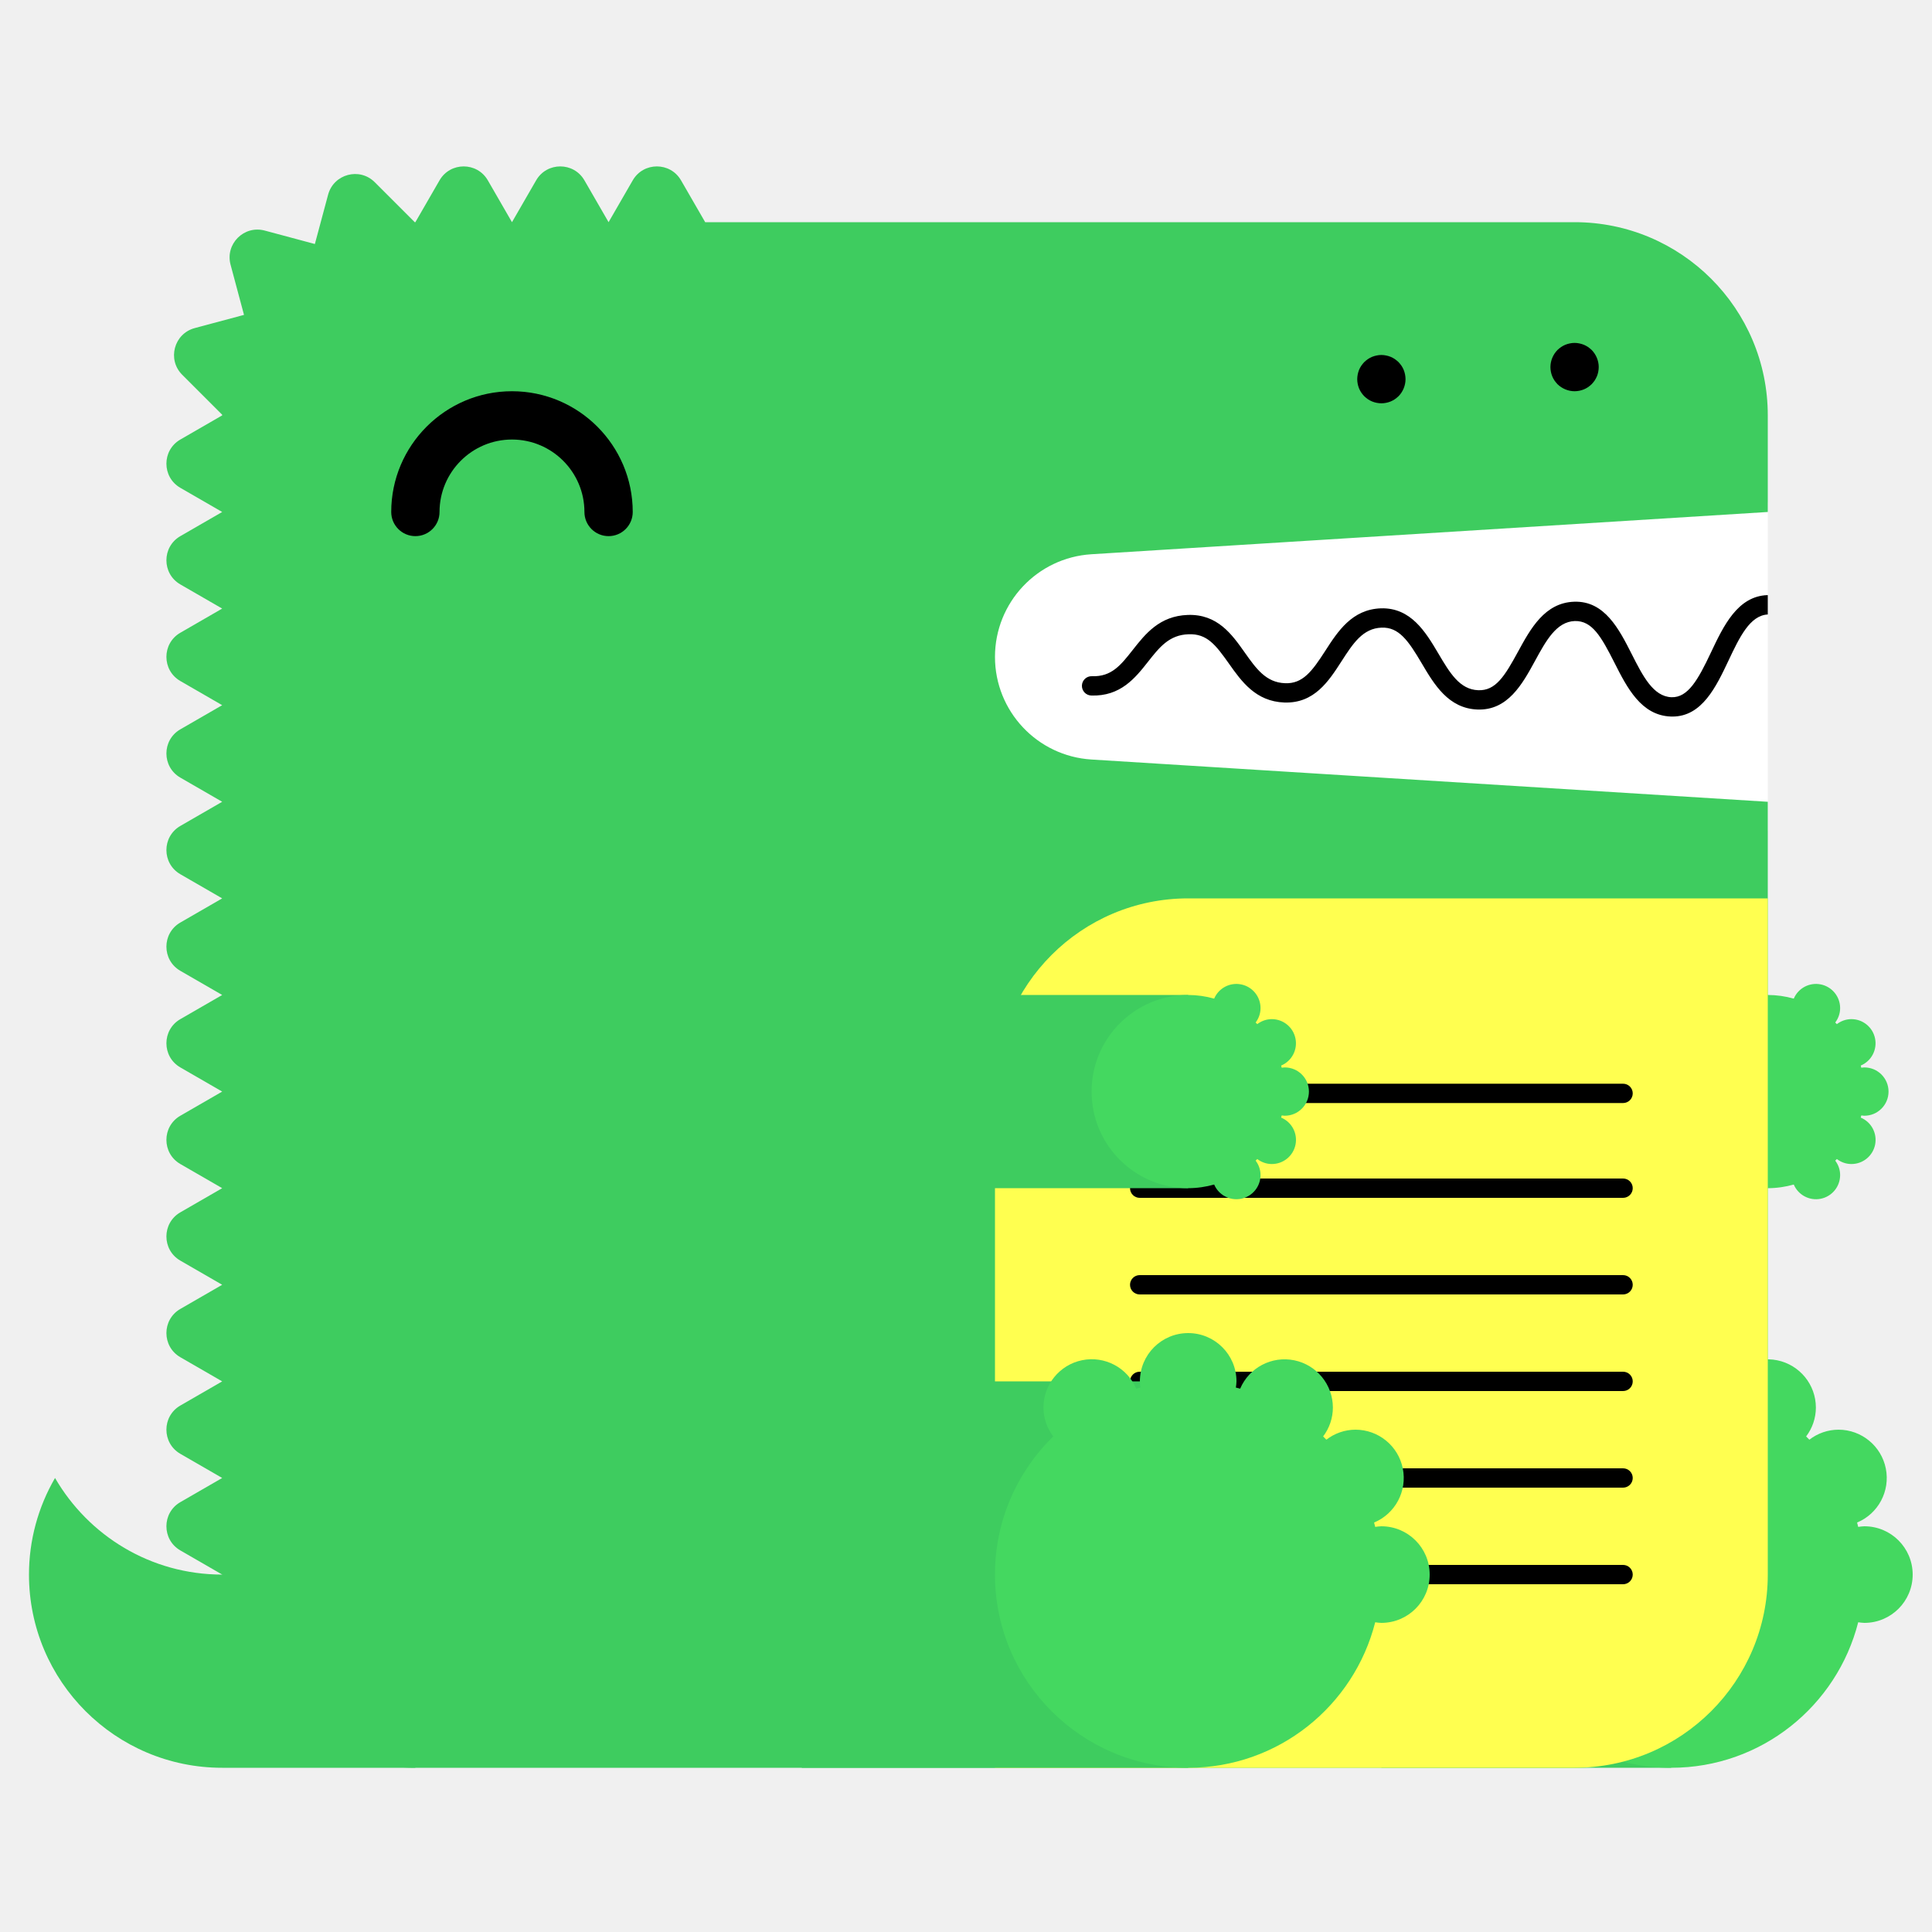
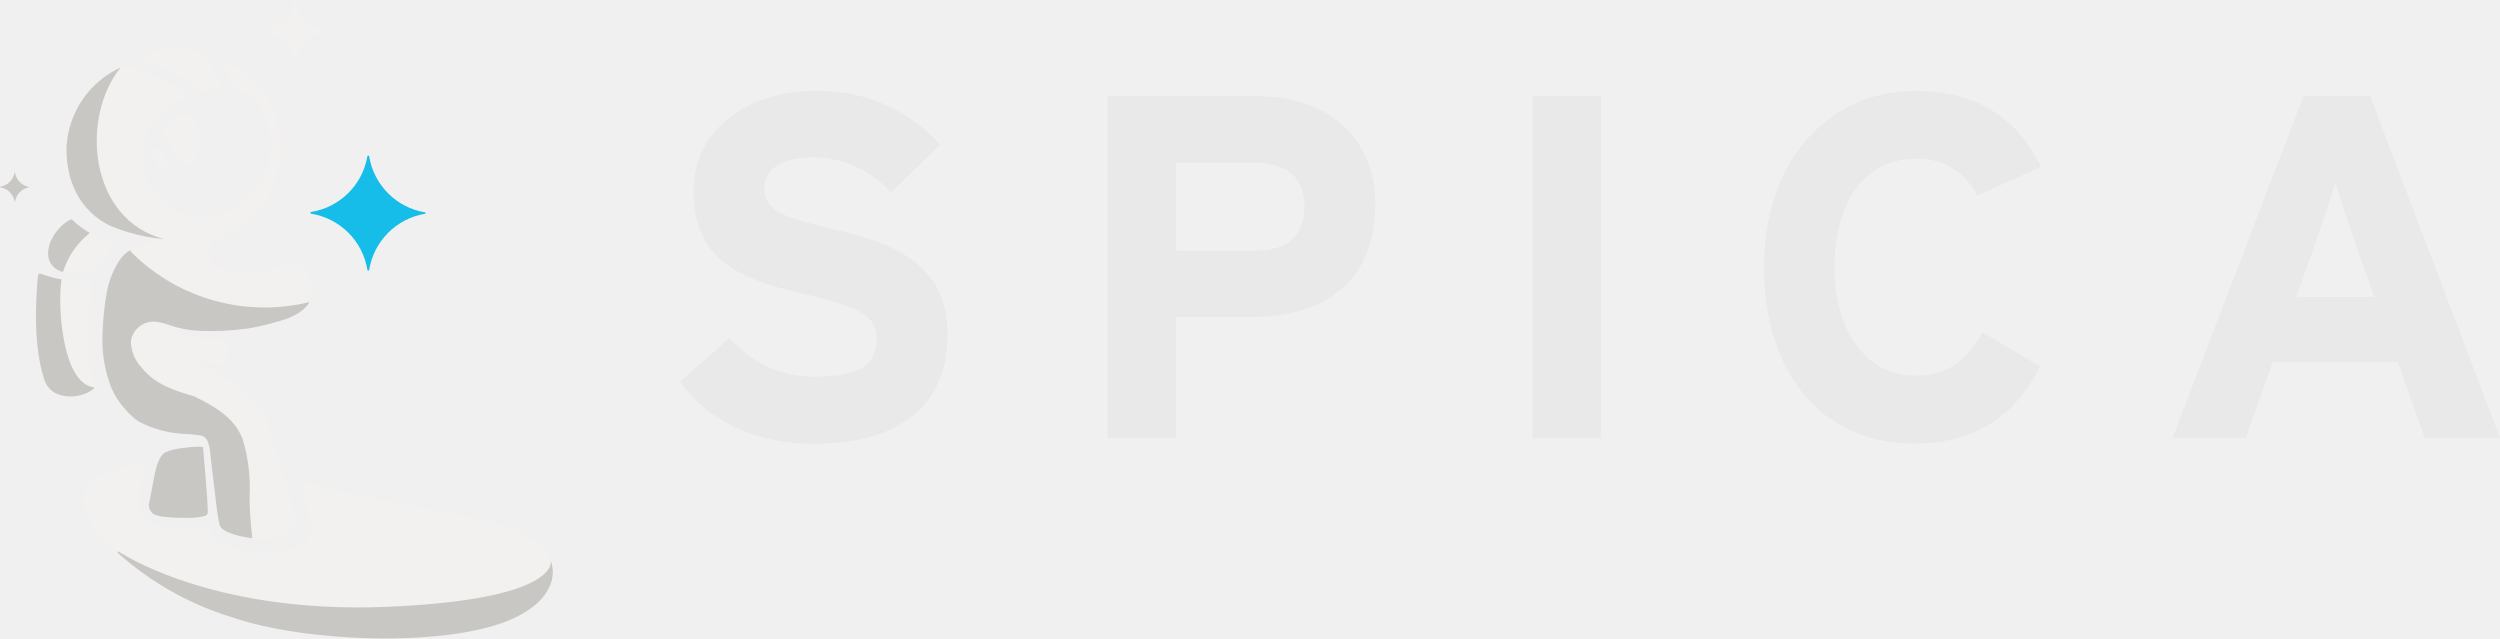
- <svg xmlns="http://www.w3.org/2000/svg" width="200" height="200" viewBox="0 0 200 200">
-   <g fill="none" fill-rule="evenodd">
-     <path fill="#FFF" d="M99 52h84v34H99z" />
-     <path d="M23 163c-7.398 0-13.843-4.027-17.303-10A19.886 19.886 0 0 0 3 163c0 11.046 8.954 20 20 20h20v-20H23z" fill="#3ECC5F" />
-     <path d="M112.98 57.376L183 53V43c0-11.046-8.954-20-20-20H73l-2.5-4.33c-1.112-1.925-3.889-1.925-5 0L63 23l-2.5-4.33c-1.111-1.925-3.889-1.925-5 0L53 23l-2.5-4.33c-1.111-1.925-3.889-1.925-5 0L43 23c-.022 0-.042.003-.065.003l-4.142-4.141c-1.57-1.571-4.252-.853-4.828 1.294l-1.369 5.104-5.192-1.392c-2.148-.575-4.111 1.389-3.535 3.536l1.39 5.193-5.102 1.367c-2.148.576-2.867 3.259-1.296 4.83l4.142 4.142c0 .021-.003.042-.003.064l-4.33 2.5c-1.925 1.111-1.925 3.889 0 5L23 53l-4.33 2.5c-1.925 1.111-1.925 3.889 0 5L23 63l-4.33 2.5c-1.925 1.111-1.925 3.889 0 5L23 73l-4.33 2.5c-1.925 1.111-1.925 3.889 0 5L23 83l-4.33 2.5c-1.925 1.111-1.925 3.889 0 5L23 93l-4.33 2.5c-1.925 1.111-1.925 3.889 0 5L23 103l-4.33 2.5c-1.925 1.111-1.925 3.889 0 5L23 113l-4.33 2.5c-1.925 1.111-1.925 3.889 0 5L23 123l-4.33 2.5c-1.925 1.111-1.925 3.889 0 5L23 133l-4.33 2.5c-1.925 1.111-1.925 3.889 0 5L23 143l-4.33 2.5c-1.925 1.111-1.925 3.889 0 5L23 153l-4.33 2.5c-1.925 1.111-1.925 3.889 0 5L23 163c0 11.046 8.954 20 20 20h120c11.046 0 20-8.954 20-20V83l-70.02-4.376A10.645 10.645 0 0 1 103 68c0-5.621 4.37-10.273 9.98-10.624" fill="#3ECC5F" />
-     <path fill="#3ECC5F" d="M143 183h30v-40h-30z" />
-     <path d="M193 158c-.219 0-.428.037-.639.064-.038-.15-.074-.301-.116-.451A5 5 0 0 0 190.32 148a4.96 4.96 0 0 0-3.016 1.036 26.531 26.531 0 0 0-.335-.336 4.955 4.955 0 0 0 1.011-2.987 5 5 0 0 0-9.599-1.959c-.148-.042-.297-.077-.445-.115.027-.211.064-.42.064-.639a5 5 0 0 0-5-5 5 5 0 0 0-5 5c0 .219.037.428.064.639-.148.038-.297.073-.445.115a4.998 4.998 0 0 0-9.599 1.959c0 1.125.384 2.151 1.011 2.987-3.717 3.632-6.031 8.693-6.031 14.3 0 11.046 8.954 20 20 20 9.339 0 17.16-6.41 19.361-15.064.211.027.42.064.639.064a5 5 0 0 0 5-5 5 5 0 0 0-5-5" fill="#44D860" />
-     <path fill="#3ECC5F" d="M153 123h30v-20h-30z" />
-     <path d="M193 115.5a2.5 2.5 0 1 0 0-5c-.109 0-.214.019-.319.032-.02-.075-.037-.15-.058-.225a2.501 2.501 0 0 0-.963-4.807c-.569 0-1.088.197-1.508.518a6.653 6.653 0 0 0-.168-.168c.314-.417.506-.931.506-1.494a2.5 2.5 0 0 0-4.8-.979A9.987 9.987 0 0 0 183 103c-5.522 0-10 4.478-10 10s4.478 10 10 10c.934 0 1.833-.138 2.69-.377a2.5 2.5 0 0 0 4.8-.979c0-.563-.192-1.077-.506-1.494.057-.055.113-.111.168-.168.42.321.939.518 1.508.518a2.5 2.5 0 0 0 .963-4.807c.021-.074.038-.15.058-.225.105.013.21.032.319.032" fill="#44D860" />
-     <path d="M63 55.5a2.5 2.5 0 0 1-2.5-2.5c0-4.136-3.364-7.5-7.5-7.5s-7.5 3.364-7.5 7.5a2.5 2.5 0 1 1-5 0c0-6.893 5.607-12.5 12.5-12.5S65.5 46.107 65.5 53a2.5 2.5 0 0 1-2.5 2.5" fill="#000" />
-     <path d="M103 183h60c11.046 0 20-8.954 20-20V93h-60c-11.046 0-20 8.954-20 20v70z" fill="#FFFF50" />
-     <path d="M168.02 124h-50.04a1 1 0 1 1 0-2h50.04a1 1 0 1 1 0 2m0 20h-50.04a1 1 0 1 1 0-2h50.04a1 1 0 1 1 0 2m0 20h-50.04a1 1 0 1 1 0-2h50.04a1 1 0 1 1 0 2m0-49.814h-50.04a1 1 0 1 1 0-2h50.04a1 1 0 1 1 0 2m0 19.814h-50.04a1 1 0 1 1 0-2h50.04a1 1 0 1 1 0 2m0 20h-50.04a1 1 0 1 1 0-2h50.04a1 1 0 1 1 0 2M183 61.611c-.012 0-.022-.006-.034-.005-3.09.105-4.552 3.196-5.842 5.923-1.346 2.85-2.387 4.703-4.093 4.647-1.889-.068-2.969-2.202-4.113-4.46-1.314-2.594-2.814-5.536-5.963-5.426-3.046.104-4.513 2.794-5.807 5.167-1.377 2.528-2.314 4.065-4.121 3.994-1.927-.07-2.951-1.805-4.136-3.813-1.321-2.236-2.848-4.75-5.936-4.664-2.994.103-4.465 2.385-5.763 4.4-1.373 2.13-2.335 3.428-4.165 3.351-1.973-.07-2.992-1.51-4.171-3.177-1.324-1.873-2.816-3.993-5.895-3.89-2.928.1-4.399 1.97-5.696 3.618-1.232 1.564-2.194 2.802-4.229 2.724a1 1 0 0 0-.072 2c3.017.101 4.545-1.8 5.872-3.487 1.177-1.496 2.193-2.787 4.193-2.855 1.926-.082 2.829 1.115 4.195 3.045 1.297 1.834 2.769 3.914 5.731 4.021 3.103.104 4.596-2.215 5.918-4.267 1.182-1.834 2.202-3.417 4.15-3.484 1.793-.067 2.769 1.35 4.145 3.681 1.297 2.197 2.766 4.686 5.787 4.796 3.125.108 4.634-2.62 5.949-5.035 1.139-2.088 2.214-4.06 4.119-4.126 1.793-.042 2.728 1.595 4.111 4.33 1.292 2.553 2.757 5.445 5.825 5.556l.169.003c3.064 0 4.518-3.075 5.805-5.794 1.139-2.41 2.217-4.68 4.067-4.773v-2z" fill="#000" />
-     <path fill="#3ECC5F" d="M83 183h40v-40H83z" />
-     <path d="M143 158c-.219 0-.428.037-.639.064-.038-.15-.074-.301-.116-.451A5 5 0 0 0 140.32 148a4.96 4.96 0 0 0-3.016 1.036 26.531 26.531 0 0 0-.335-.336 4.955 4.955 0 0 0 1.011-2.987 5 5 0 0 0-9.599-1.959c-.148-.042-.297-.077-.445-.115.027-.211.064-.42.064-.639a5 5 0 0 0-5-5 5 5 0 0 0-5 5c0 .219.037.428.064.639-.148.038-.297.073-.445.115a4.998 4.998 0 0 0-9.599 1.959c0 1.125.384 2.151 1.011 2.987-3.717 3.632-6.031 8.693-6.031 14.3 0 11.046 8.954 20 20 20 9.339 0 17.16-6.41 19.361-15.064.211.027.42.064.639.064a5 5 0 0 0 5-5 5 5 0 0 0-5-5" fill="#44D860" />
-     <path fill="#3ECC5F" d="M83 123h40v-20H83z" />
-     <path d="M133 115.5a2.5 2.5 0 1 0 0-5c-.109 0-.214.019-.319.032-.02-.075-.037-.15-.058-.225a2.501 2.501 0 0 0-.963-4.807c-.569 0-1.088.197-1.508.518a6.653 6.653 0 0 0-.168-.168c.314-.417.506-.931.506-1.494a2.5 2.5 0 0 0-4.8-.979A9.987 9.987 0 0 0 123 103c-5.522 0-10 4.478-10 10s4.478 10 10 10c.934 0 1.833-.138 2.69-.377a2.5 2.5 0 0 0 4.8-.979c0-.563-.192-1.077-.506-1.494.057-.055.113-.111.168-.168.42.321.939.518 1.508.518a2.5 2.5 0 0 0 .963-4.807c.021-.074.038-.15.058-.225.105.013.21.032.319.032" fill="#44D860" />
-     <path d="M143 41.75c-.16 0-.33-.02-.49-.05a2.52 2.52 0 0 1-.47-.14c-.15-.06-.29-.14-.431-.23-.13-.09-.259-.2-.38-.31-.109-.12-.219-.24-.309-.38s-.17-.28-.231-.43a2.619 2.619 0 0 1-.189-.96c0-.16.02-.33.05-.49.03-.16.08-.31.139-.47.061-.15.141-.29.231-.43.09-.13.2-.26.309-.38.121-.11.25-.22.38-.31.141-.09.281-.17.431-.23.149-.06.31-.11.47-.14.32-.07.65-.07.98 0 .159.03.32.08.47.14.149.06.29.14.43.23.13.09.259.2.38.31.11.12.22.25.31.38.09.14.17.28.23.43.06.16.11.31.14.47.029.16.05.33.05.49 0 .66-.271 1.31-.73 1.77-.121.11-.25.22-.38.31-.14.09-.281.17-.43.23a2.565 2.565 0 0 1-.96.19m20-1.25c-.66 0-1.3-.27-1.771-.73a3.802 3.802 0 0 1-.309-.38c-.09-.14-.17-.28-.231-.43a2.619 2.619 0 0 1-.189-.96c0-.66.27-1.3.729-1.77.121-.11.25-.22.38-.31.141-.09.281-.17.431-.23.149-.06.31-.11.47-.14.32-.07.66-.07.98 0 .159.03.32.08.47.14.149.06.29.14.43.23.13.09.259.2.38.31.459.47.73 1.11.73 1.77 0 .16-.021.33-.05.49-.03.16-.08.32-.14.47-.07.15-.14.29-.23.43-.09.13-.2.26-.31.38-.121.11-.25.22-.38.31-.14.09-.281.17-.43.23a2.565 2.565 0 0 1-.96.19" fill="#000" />
-   </g>
+ <svg xmlns="http://www.w3.org/2000/svg" viewBox="0 0 304.16 77.68">
+   <path d="M98.92,54c-7,0-13-2.91-16.17-7.55l6-5.35A13.46,13.46,0,0,0,99.4,45.82c4.93,0,7.25-1.36,7.25-4.51,0-2.68-1.43-3.87-9.27-5.65-7.67-1.78-13-4.22-13-12.42,0-7.55,6.65-12.19,14.86-12.19a19.87,19.87,0,0,1,15.15,6.54l-6,5.83a12.67,12.67,0,0,0-9.45-4.28C94.46,19.14,93,21,93,22.88c0,2.62,1.78,3.45,8.38,5s13.91,3.81,13.91,12.84C115.27,48.62,110.27,54,98.92,54Z" style="fill:#e9e9e9" />
+   <path d="M152.24,38.57h-9.16V53.31h-8.32V11.71H153c7.84,0,14.32,4.34,14.32,13.19C167.27,34.53,160.85,38.57,152.24,38.57Zm.41-18.78h-9.57v10.7h9.69c3.86,0,5.94-1.78,5.94-5.41S156.34,19.79,152.65,19.79Z" style="fill:#e9e9e9" />
+   <path d="M186.47,53.31V11.71h8.32v41.6Z" style="fill:#e9e9e9" />
+   <path d="M240.56,23.83A7.9,7.9,0,0,0,233,19.32c-6.24,0-9.81,5.46-9.81,13.19,0,7.49,3.63,13.2,9.87,13.2,3.74,0,5.94-1.61,8.14-5.29l7,4.16c-2.86,5.88-7.85,9.39-15.4,9.39-10.88,0-18.19-8.32-18.19-21.46,0-12.66,7.61-21.46,18.49-21.46,7.84,0,12.6,3.81,15.22,9.22Z" style="fill:#e9e9e9" />
+   <path d="M295,53.31,291.73,44H276.52l-3.27,9.27h-8.92l15.93-41.6h8.09l15.81,41.6Zm-8.79-24.72c-.84-2.44-1.67-4.94-2.08-6.48-.42,1.54-1.25,4-2.08,6.48l-2.68,7.55h9.51Z" style="fill:#e9e9e9" />
+   <path d="M4.6,33.68c0-.29.16-.46.5-.34a12.86,12.86,0,0,0,5.5.82c.56,0,.75.29.63.84a20.69,20.69,0,0,0-.33,2.61,35.22,35.22,0,0,0-.22,4.47,18.82,18.82,0,0,0,.78,4.83c.07.23,0,.28-.19.41a7.42,7.42,0,0,1-2,.75,3.65,3.65,0,0,1-2.67-.31,3.15,3.15,0,0,1-1.33-1.91C3.77,40.93,4.56,34.2,4.6,33.68Z" style="fill:#f2f1f0" />
+   <path d="M20,39.38l.26.08a12.19,12.19,0,0,0,4,.82,32.11,32.11,0,0,0,6-.3,33,33,0,0,0,3.78-.9c4-1.14,4.13-3.28,4-4.38a3.21,3.21,0,0,0-.93-1.88,2.25,2.25,0,0,0-2.81-.48,10.18,10.18,0,0,1-5.7.76c-4.49-.89-3.45-3.51-2.32-3.93,2.46-.92,7.65-4.11,7.83-10.58a14.22,14.22,0,0,0-.46-4.2,9.54,9.54,0,0,0-2.45-4.3,8.47,8.47,0,0,0-3.7-2.33c-.13,0-.59-.21-.68,0a11.64,11.64,0,0,1,1.67,2.92.6.6,0,0,0,.54.51,3.82,3.82,0,0,1,2.82,1.92,10,10,0,0,1,1,5.33,8.33,8.33,0,0,1-8.31,8c-6.63-.15-10.79-9.48-3.08-14a10,10,0,0,1,1.31-.65c.13,0,.22-.08.07-.23-1.15-1.18-5.24-2.92-6.72-3.29a2.17,2.17,0,0,0-1.38,0A10.34,10.34,0,0,0,12,9.92,11.38,11.38,0,0,0,8.1,17.69c-.16,4.24,1.59,8,5.33,9.79,3.14,1.53,7.64,1.6,7.84,1.83a12.36,12.36,0,0,0-3.66.39,4.92,4.92,0,0,0-3.09,2,10.49,10.49,0,0,0-1.55,4c-.29,1.72-.1,3.44-.23,5.17a9.75,9.75,0,0,0,.07,2.53,15,15,0,0,0,1.24,3.47c0,.13,0,.21.11.34A5,5,0,0,1,16.57,47a4.28,4.28,0,0,1,3.68,2.48h.06a4.59,4.59,0,0,1,4.1,3.44l.11,0a1.23,1.23,0,0,1,.89.77l.24,2.19c.15,1.29.31,2.59.47,3.89s.28,2.68.57,4c.12,1.38,4.65,2,6.15,1.79A6.6,6.6,0,0,0,35,65a1.46,1.46,0,0,0,.87-1.54c0-.4-.11-.8-.16-1.2a15,15,0,0,0-1.13-4c-.45-1.07-1.66-5.53-2-6.66A5.67,5.67,0,0,0,32,49.91a9.48,9.48,0,0,0-2.42-2.39c-1.68-1.25-6-3.82-6.36-4.14.55.13,2.63.73,3.71,1,.61.12,1.22-3,.8-3l-2.2-.1A13.08,13.08,0,0,1,23.09,41c-1-.23-3-1.08-3.24-1.64C19.92,39.31,20,39.37,20,39.38Z" style="fill:#f2f1f0" />
+   <path d="M16.19,30.89a3.23,3.23,0,0,1-.38-.45,4.07,4.07,0,0,0-1.29,1.26,10.49,10.49,0,0,0-1.55,4,35,35,0,0,0-.51,5.19,16,16,0,0,0,1.07,6.26,10.14,10.14,0,0,0,3.31,4.12,13.56,13.56,0,0,0,5.8,1.54c.62,0,1.16.08,1.79.17,1.13.16,1.14,2.14,1.22,2.87.15,1.29.31,2.59.47,3.89s.28,2.68.57,4c.08.94,2.18,1.52,4,1.74-.18-1.62-.31-3.25-.33-4.89a20.35,20.35,0,0,0-.84-7.16c-1-2.64-3.43-4-5.89-5.2-2.37-.71-4.7-1.41-6.35-3.45a4.8,4.8,0,0,1-1.36-3.24,2.78,2.78,0,0,1,3.27-2.36,7.08,7.08,0,0,1,1.5.4,12.46,12.46,0,0,0,3.58.67,32.11,32.11,0,0,0,6-.3,33,33,0,0,0,3.78-.9c2.09-.59,3.12-1.45,3.61-2.3A22.92,22.92,0,0,1,16.19,30.89Z" style="fill:#c9c7c4" />
+   <path d="M20,29.09C10.83,26.78,9.74,14.31,14.67,8.22A10.53,10.53,0,0,0,12,9.92,11.38,11.38,0,0,0,8.1,17.69c-.16,4.24,1.59,8,5.33,9.79A21.53,21.53,0,0,0,20,29.09Z" style="fill:#c9c7c4" />
+   <path d="M57.07,62.91c-4.34-.8-10.68-1.82-20.32-4.3.15.92,1,4.83,1.06,5.86,0,1.73-1.62,2.14-3,2.46-3,.68-8,.54-9.48-2.79-2.54.44-5.74.34-7.77-1-1.61-1-.17-5.47.2-6.68,0,0-13.08.72-4.87,9.43,5.14,5.45,11,7.73,15.34,9.23,8.62,3,25.34,3.65,33.43.47,3.06-1.22,4.61-2.76,5.25-4.28C68,68.61,66.86,64.71,57.07,62.91Z" style="fill:#f2f1f0" />
+   <path d="M22.64,63a21.75,21.75,0,0,1-3-.16,2.39,2.39,0,0,1-.46-.12,1.26,1.26,0,0,1-1-1.66c.12-.65.25-1.31.38-2l.27-1.39c.28-1.47.78-2.36,1.24-2.61a6.88,6.88,0,0,1,2.37-.57,10.54,10.54,0,0,1,2.26-.12s.62,6.94.58,7.94c0,.32-.2.41-.46.49A7.78,7.78,0,0,1,22.64,63Z" style="fill:#c9c7c4" />
+   <path d="M8.74,26.69c-.85.13-3.22,2.34-2.85,4.62.14.85.82,1.85,3,1.93a4.41,4.41,0,0,0,3.78-1.73,11.66,11.66,0,0,0,1.15-1.89A12.65,12.65,0,0,1,8.74,26.69Z" style="fill:#f2f1f0" />
+   <path d="M10.78,28.47l.16-.11a11.52,11.52,0,0,1-2.2-1.67c-.85.13-3.22,2.34-2.85,4.62a2.2,2.2,0,0,0,1.78,1.76A9.65,9.65,0,0,1,10.78,28.47Z" style="fill:#c9c7c4" />
+   <path d="M7.5,34a12.76,12.76,0,0,1-2.4-.66c-.34-.12-.48,0-.5.34,0,.52-.83,7.25.69,12.17a3,3,0,0,0,1.33,1.91c2.12,1.16,4.7-.1,4.87-.63C7.38,46.72,7,36.44,7.5,34Z" style="fill:#c9c7c4" />
+   <path d="M27,10.56c.1.27.09.34-.21.33a10.83,10.83,0,0,0-1.88.15.8.8,0,0,1-.7-.24c-1.4-1.33-5.92-3.13-6.44-3.31a.29.29,0,0,1-.21-.36c1.76-1.92,5.6-1.87,7.44.06A10.31,10.31,0,0,1,27,10.56Z" style="fill:#f2f1f0" />
+   <path d="M21.34,14.34A5,5,0,0,0,20,15.81a.75.75,0,0,0,0,.74c.44.84,1.59,2.88,2.7,3.39s2.12-2.38,1.24-4.92A1.57,1.57,0,0,0,21.34,14.34Z" style="fill:#f2f1f0" />
+   <path d="M19.6,18.21a.55.55,0,0,0-1,.29,1.77,1.77,0,0,0,.4,1.44,2.27,2.27,0,0,0,.81.58.54.54,0,0,0,.7-.73A7.51,7.51,0,0,0,19.6,18.21Z" style="fill:#f2f1f0" />
+   <path d="M51.76,26a8.27,8.27,0,0,0-6.85,6.85.11.11,0,0,1-.21,0A8.26,8.26,0,0,0,37.85,26a.11.11,0,0,1,0-.21A8.27,8.27,0,0,0,44.7,19a.11.11,0,0,1,.21,0,8.28,8.28,0,0,0,6.85,6.85A.11.11,0,0,1,51.76,26Z" style="fill:#15bde8" />
+   <path d="M39.64,3.88A4.49,4.49,0,0,0,35.92,7.6a.06.06,0,0,1-.11,0,4.49,4.49,0,0,0-3.72-3.72.06.06,0,0,1,0-.11A4.5,4.5,0,0,0,35.81.05a.06.06,0,0,1,.11,0,4.5,4.5,0,0,0,3.72,3.72A.06.06,0,0,1,39.64,3.88Z" style="fill:#f2f1f0" />
+   <path d="M3.58,22.78a2.1,2.1,0,0,0-1.75,1.75s-.05,0-.05,0A2.12,2.12,0,0,0,0,22.78a0,0,0,0,1,0-.05A2.15,2.15,0,0,0,1.78,21s0,0,.05,0a2.12,2.12,0,0,0,1.75,1.76A0,0,0,0,1,3.58,22.78Z" style="fill:#c9c7c4" />
+   <path d="M61.63,75.59c3.06-1.22,4.61-2.76,5.25-4.28A4.07,4.07,0,0,0,67,68.18c.07.28.78,4.78-20,5.65-21.5.89-32.62-6.76-32.62-6.76l-.08.17a37,37,0,0,0,14,7.88C36.82,78.08,53.54,78.77,61.63,75.59Z" style="fill:#c9c7c4" />
</svg>
